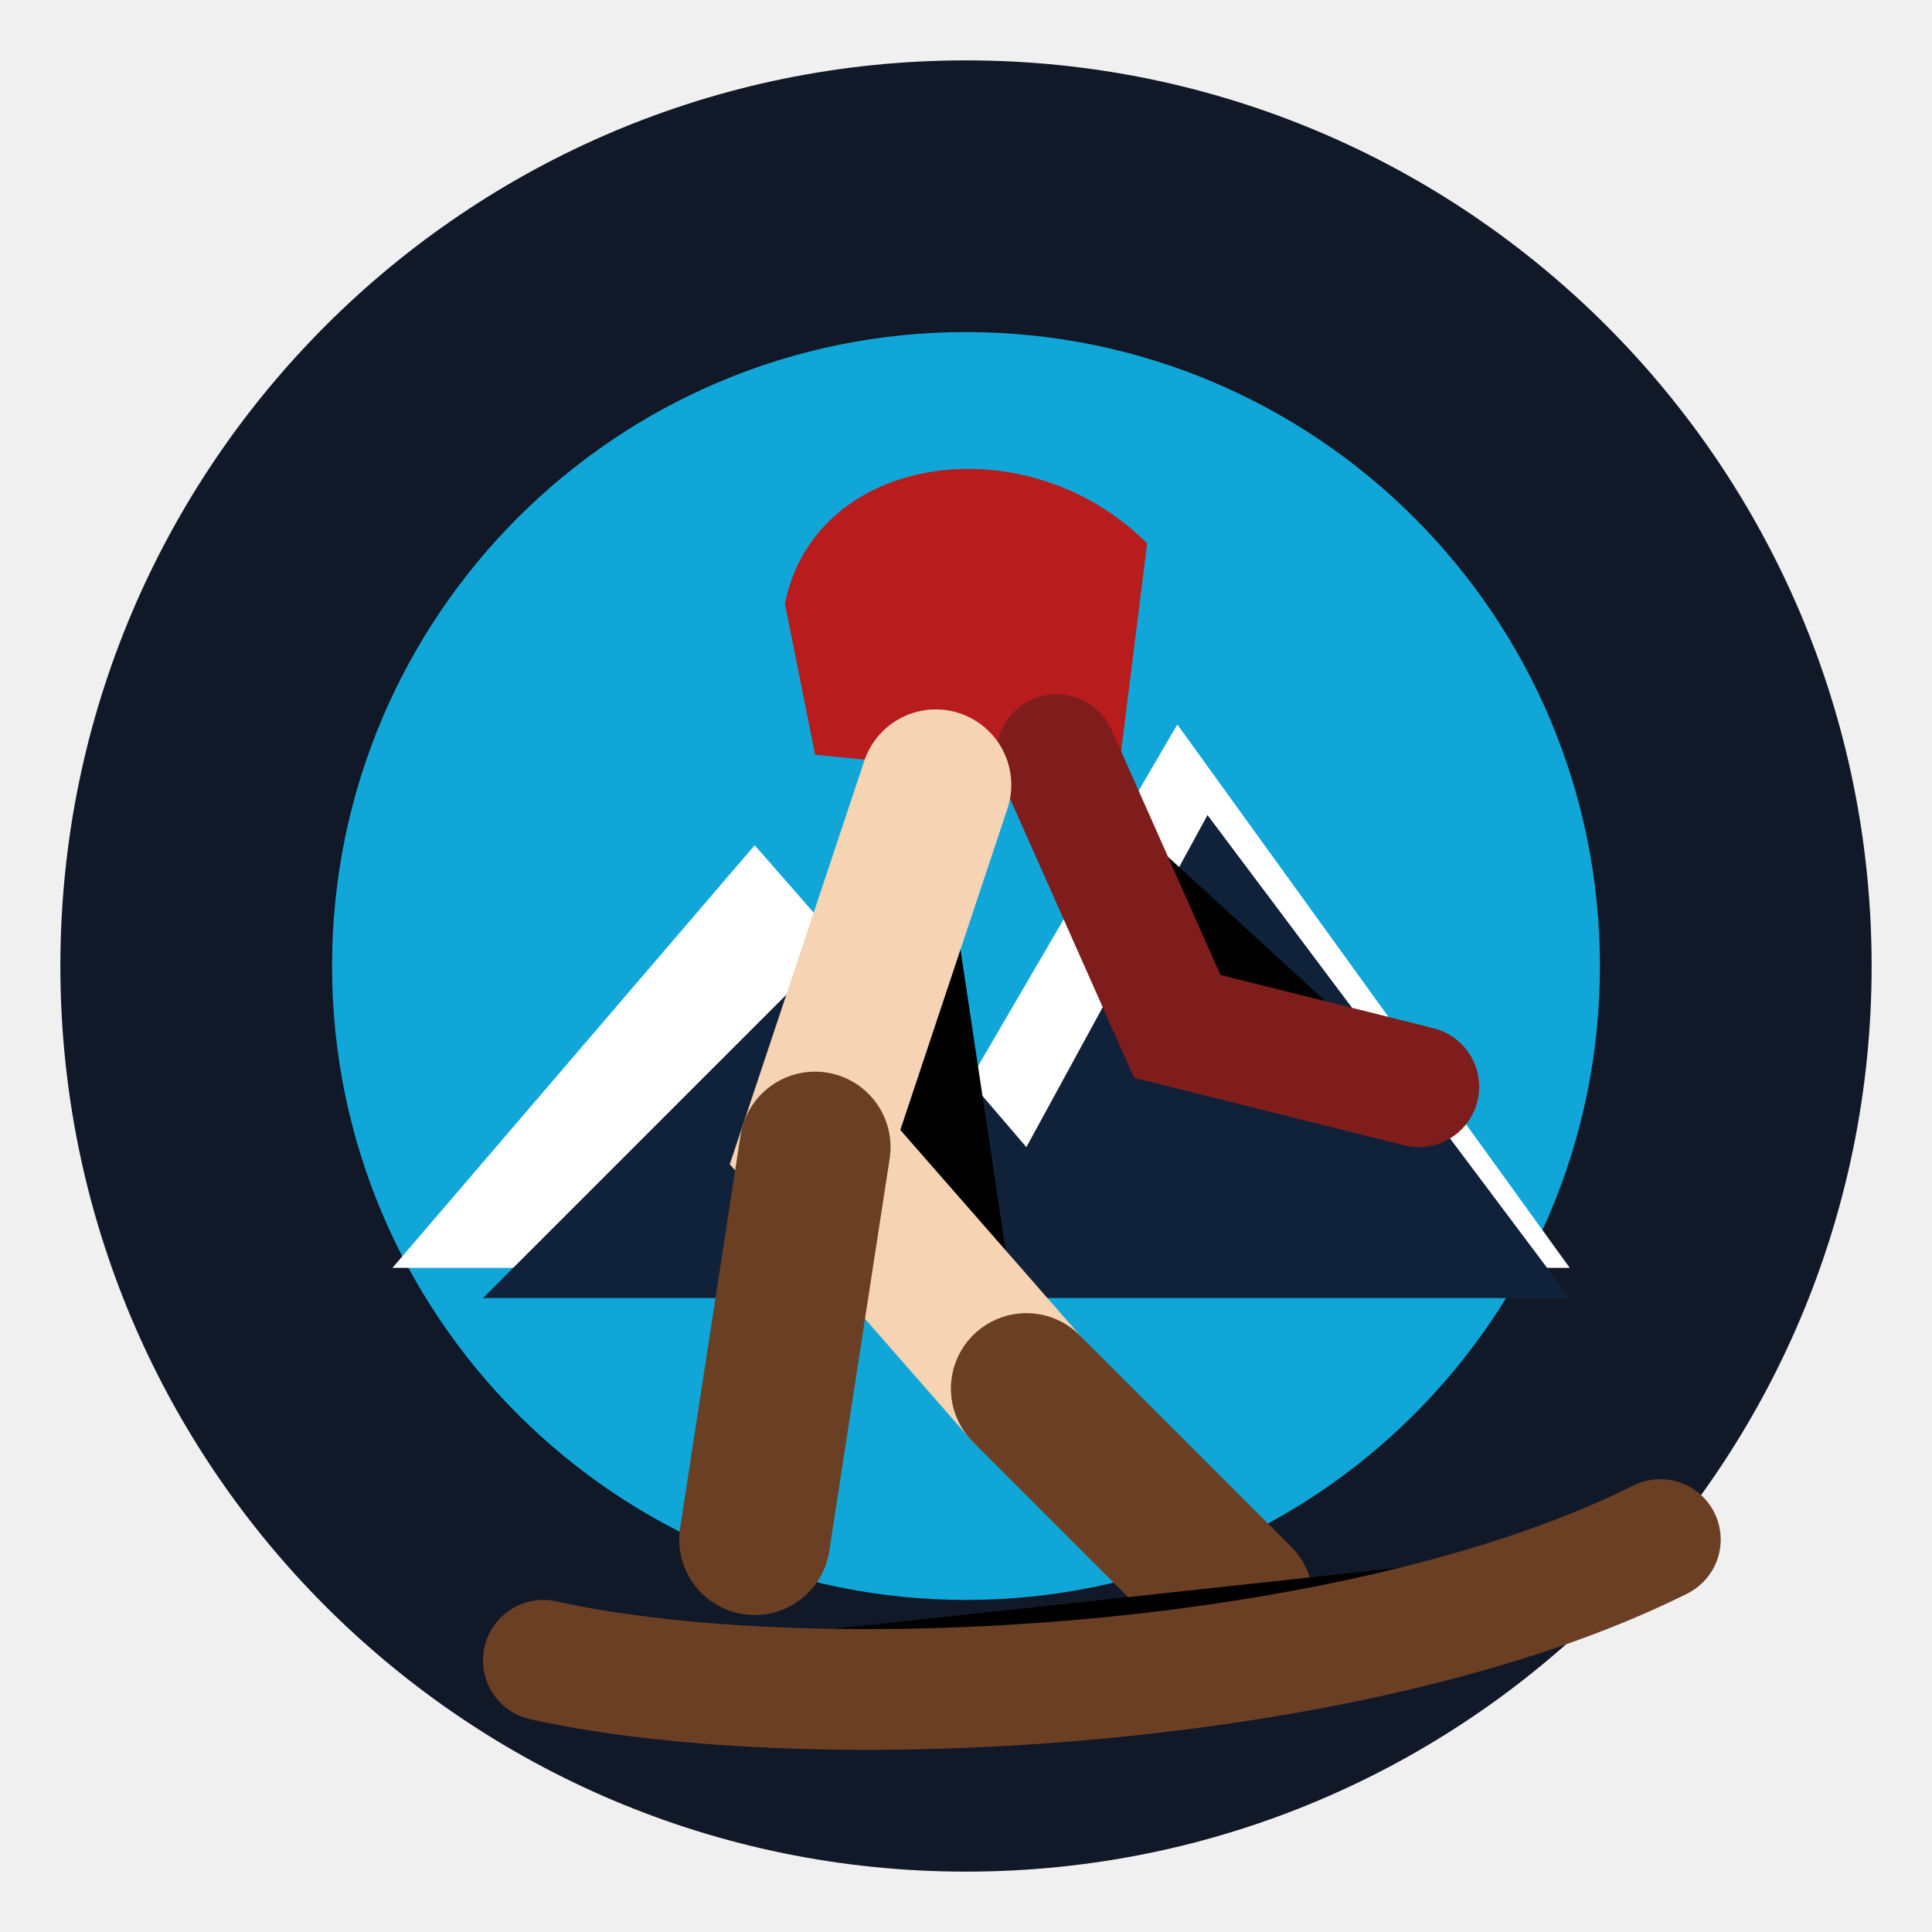
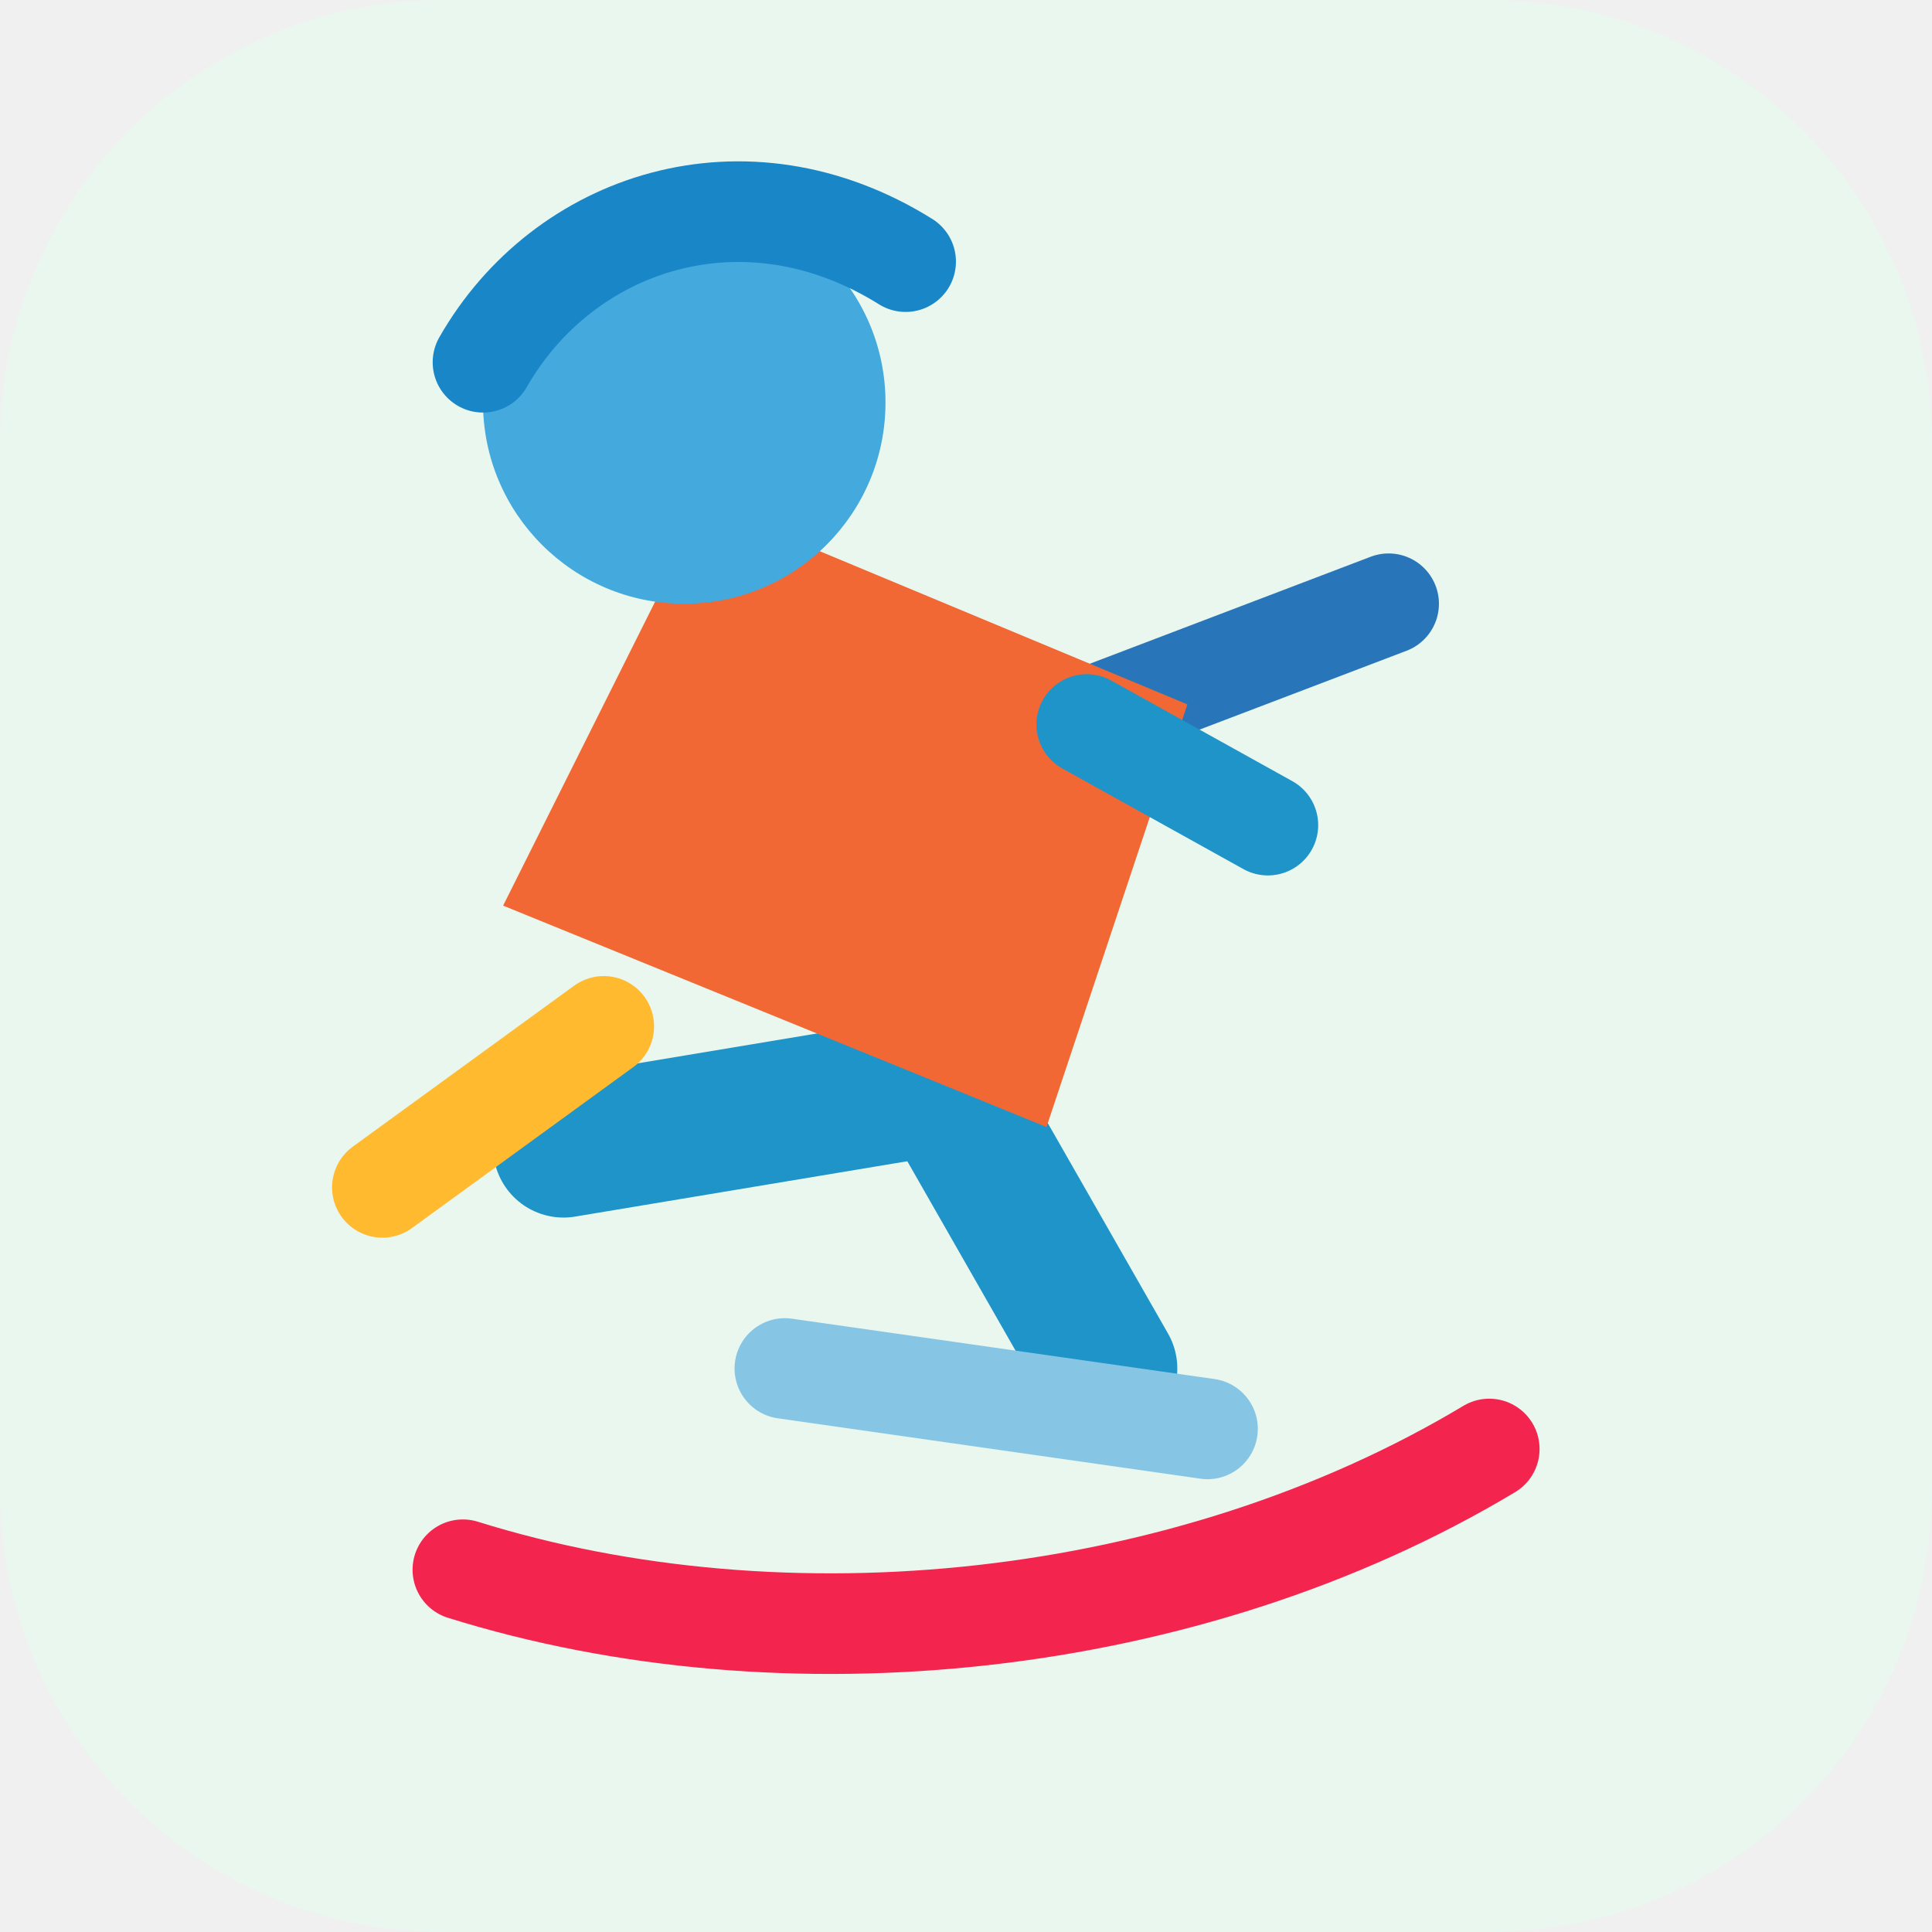
- <svg xmlns="http://www.w3.org/2000/svg" viewBox="0 0 64 64" role="img" aria-label="Skier avatar">
-   <circle cx="32" cy="32" r="30" fill="#111827" />
-   <circle cx="32" cy="32" r="21" fill="#10a7d8" />
-   <path d="M13 42l12-14 7 8 7-12 13 18H13Z" fill="#fff" />
-   <path d="M16 43l12-12 6 7 6-11 12 16H16Z" fill="#10223a" />
-   <path d="M26 20c1-5 8-6 12-2l-1 8-10-1-1-5Z" fill="#b91c1c" />
-   <path d="M35 25l4 9 8 2" stroke="#7f1d1d" stroke-width="4" stroke-linecap="round" />
-   <path d="M31 26l-4 12 7 8" stroke="#f6d3b2" stroke-width="5" stroke-linecap="round" />
-   <path d="M27 38l-2 13M34 46l7 7" stroke="#6b3f24" stroke-width="5" stroke-linecap="round" />
-   <path d="M18 55c9 2 27 1 37-4" stroke="#6b3f24" stroke-width="4" stroke-linecap="round" />
+ <svg xmlns="http://www.w3.org/2000/svg" viewBox="0 0 96 96" role="img" aria-label="Skier">
+   <rect width="96" height="96" rx="22" fill="#e9f7ef" />
+   <path d="M23 78c16 5 36 3 51-6" fill="none" stroke="#f3254f" stroke-width="5" stroke-linecap="round" />
+   <path d="M38 32l15 8-7 14-18 3" fill="none" stroke="#1e94c8" stroke-width="7" stroke-linecap="round" stroke-linejoin="round" />
+   <path d="M47 54l8 14" fill="none" stroke="#1e94c8" stroke-width="7" stroke-linecap="round" />
+   <path d="M48 38l21-8" fill="none" stroke="#2876b9" stroke-width="5" stroke-linecap="round" />
+   <path d="M30 51l-11 8" fill="none" stroke="#ffba30" stroke-width="5" stroke-linecap="round" />
+   <path d="M35 25l24 10-7 21-27-11Z" fill="#f26834" />
+   <path d="M54 36l9 5" fill="none" stroke="#1e94c8" stroke-width="5" stroke-linecap="round" />
+   <circle cx="34" cy="20" r="10" fill="#44a9dc" />
+   <path d="M24 18c4-7 13-10 21-5" fill="none" stroke="#1986c7" stroke-width="5" stroke-linecap="round" />
+   <path d="M39 68l21 3" fill="none" stroke="#86c6e4" stroke-width="5" stroke-linecap="round" />
</svg>
